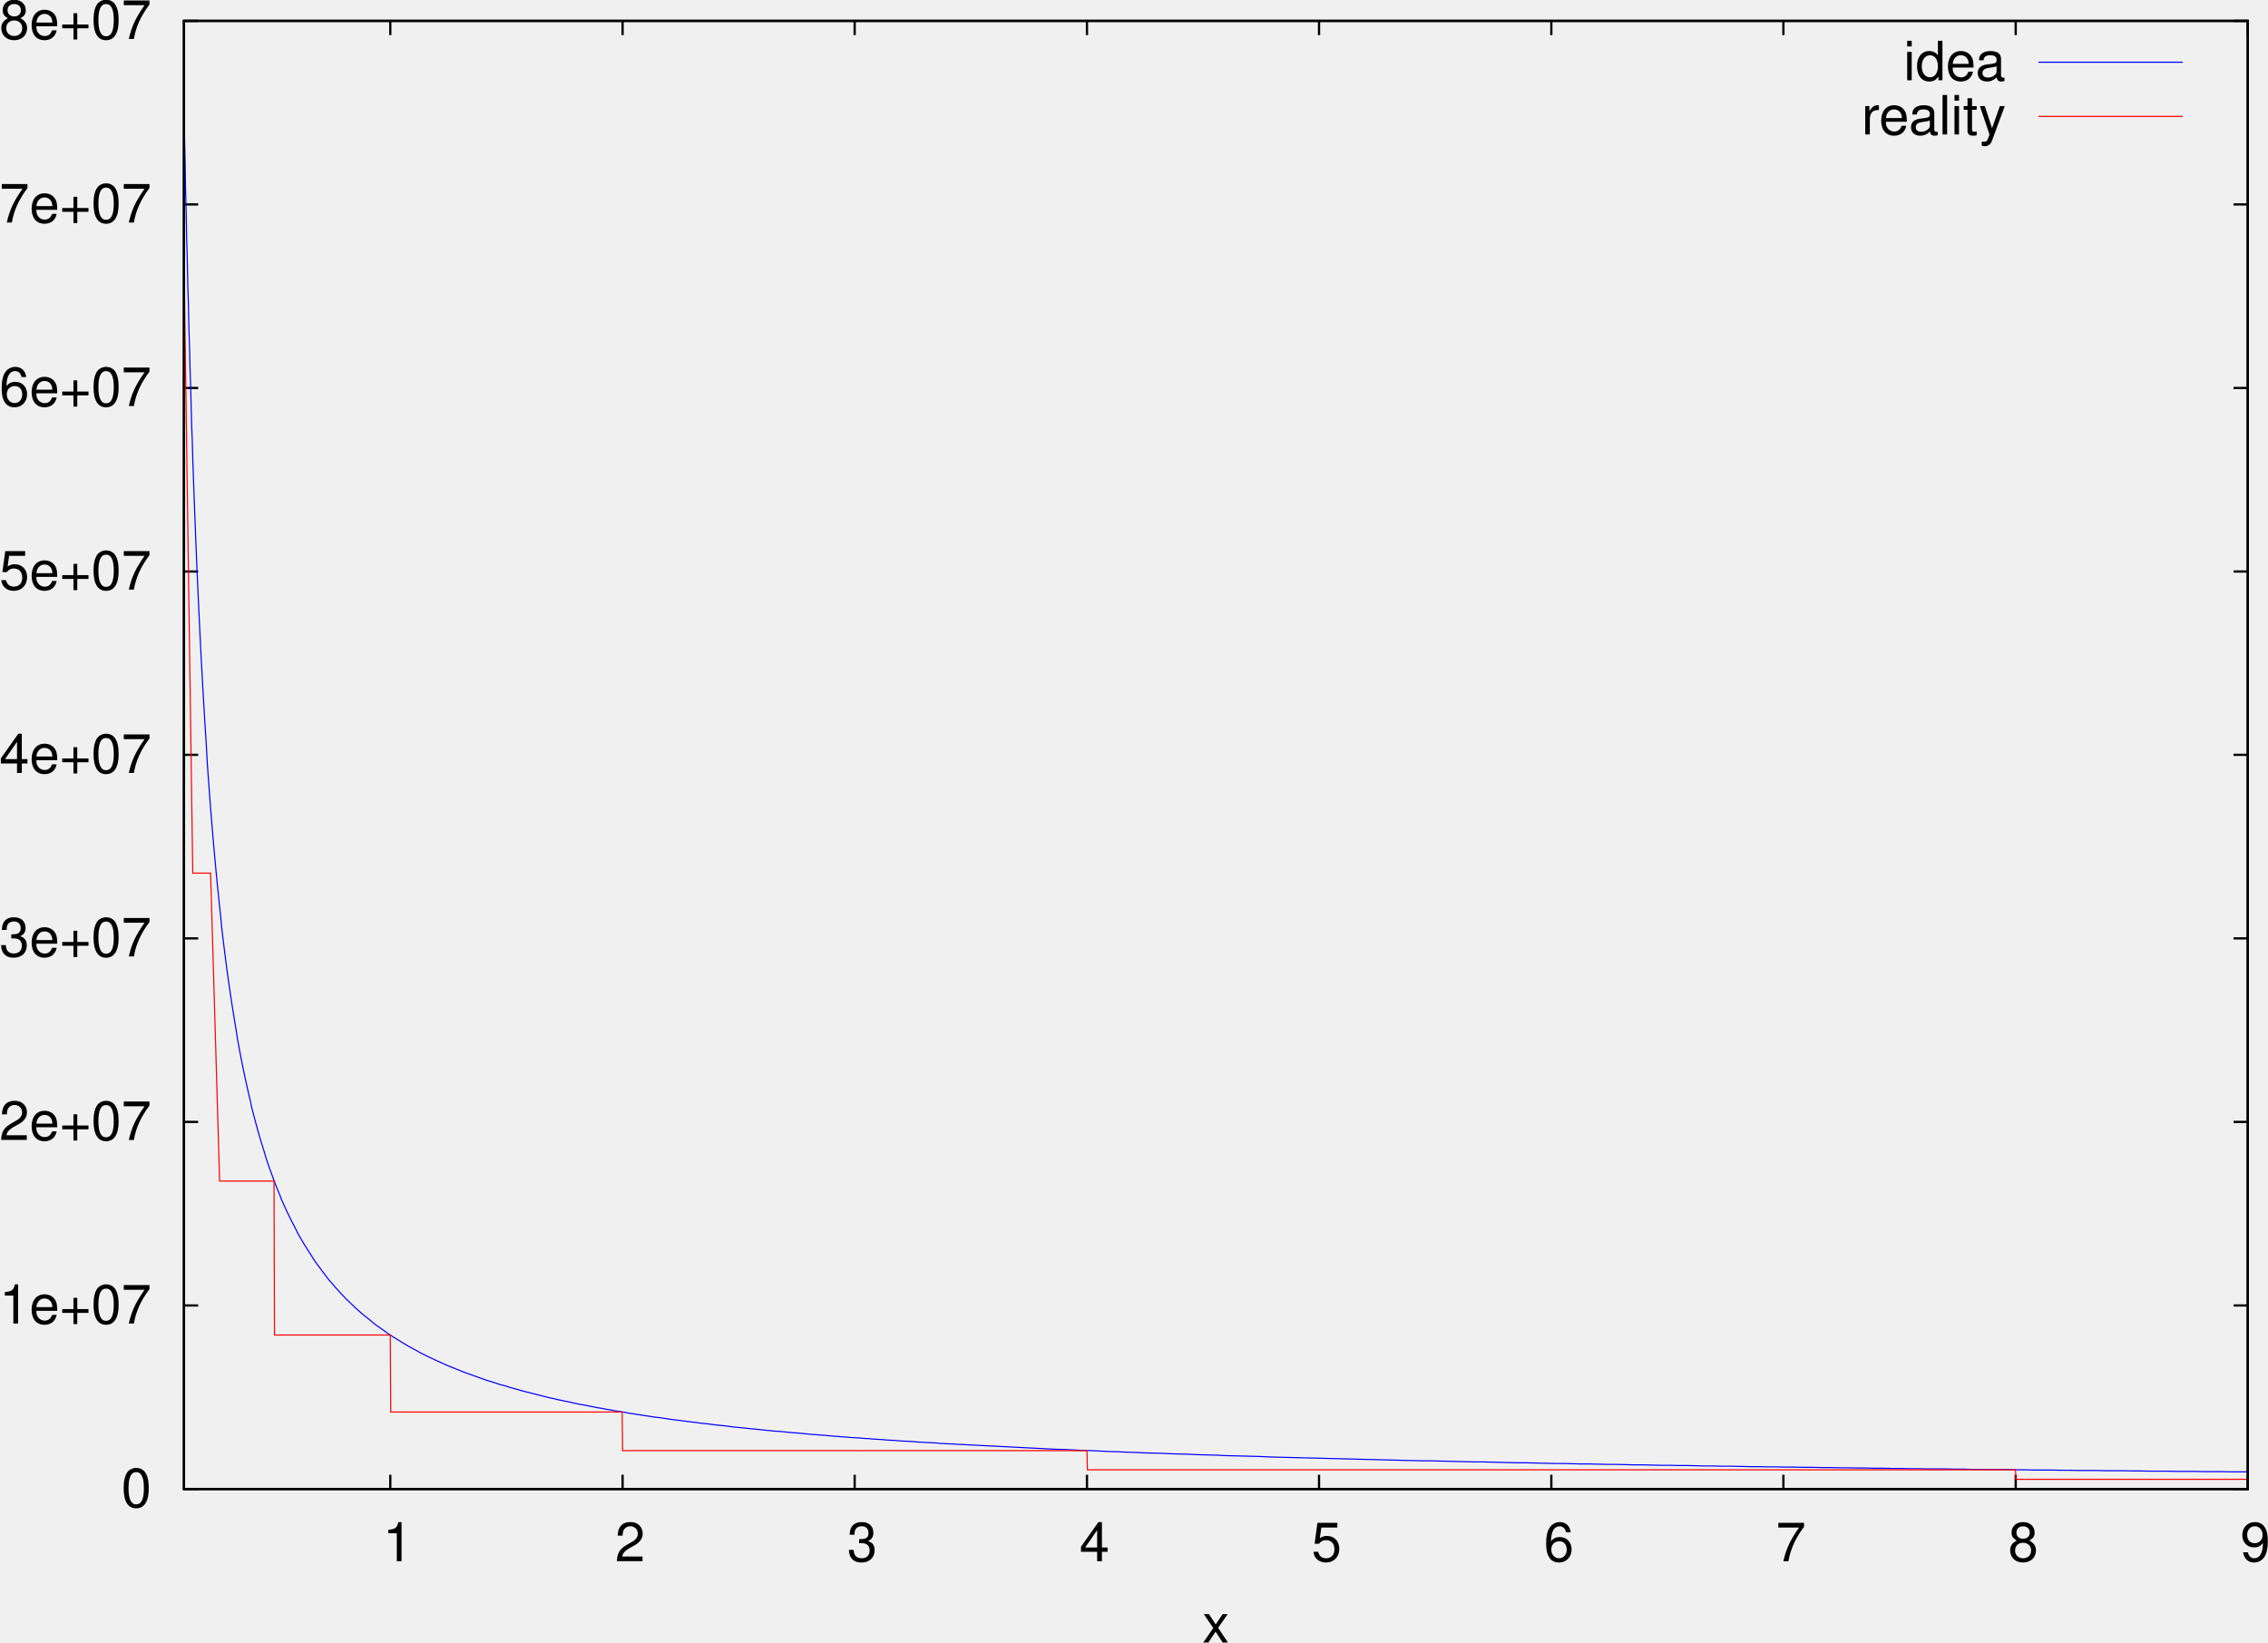
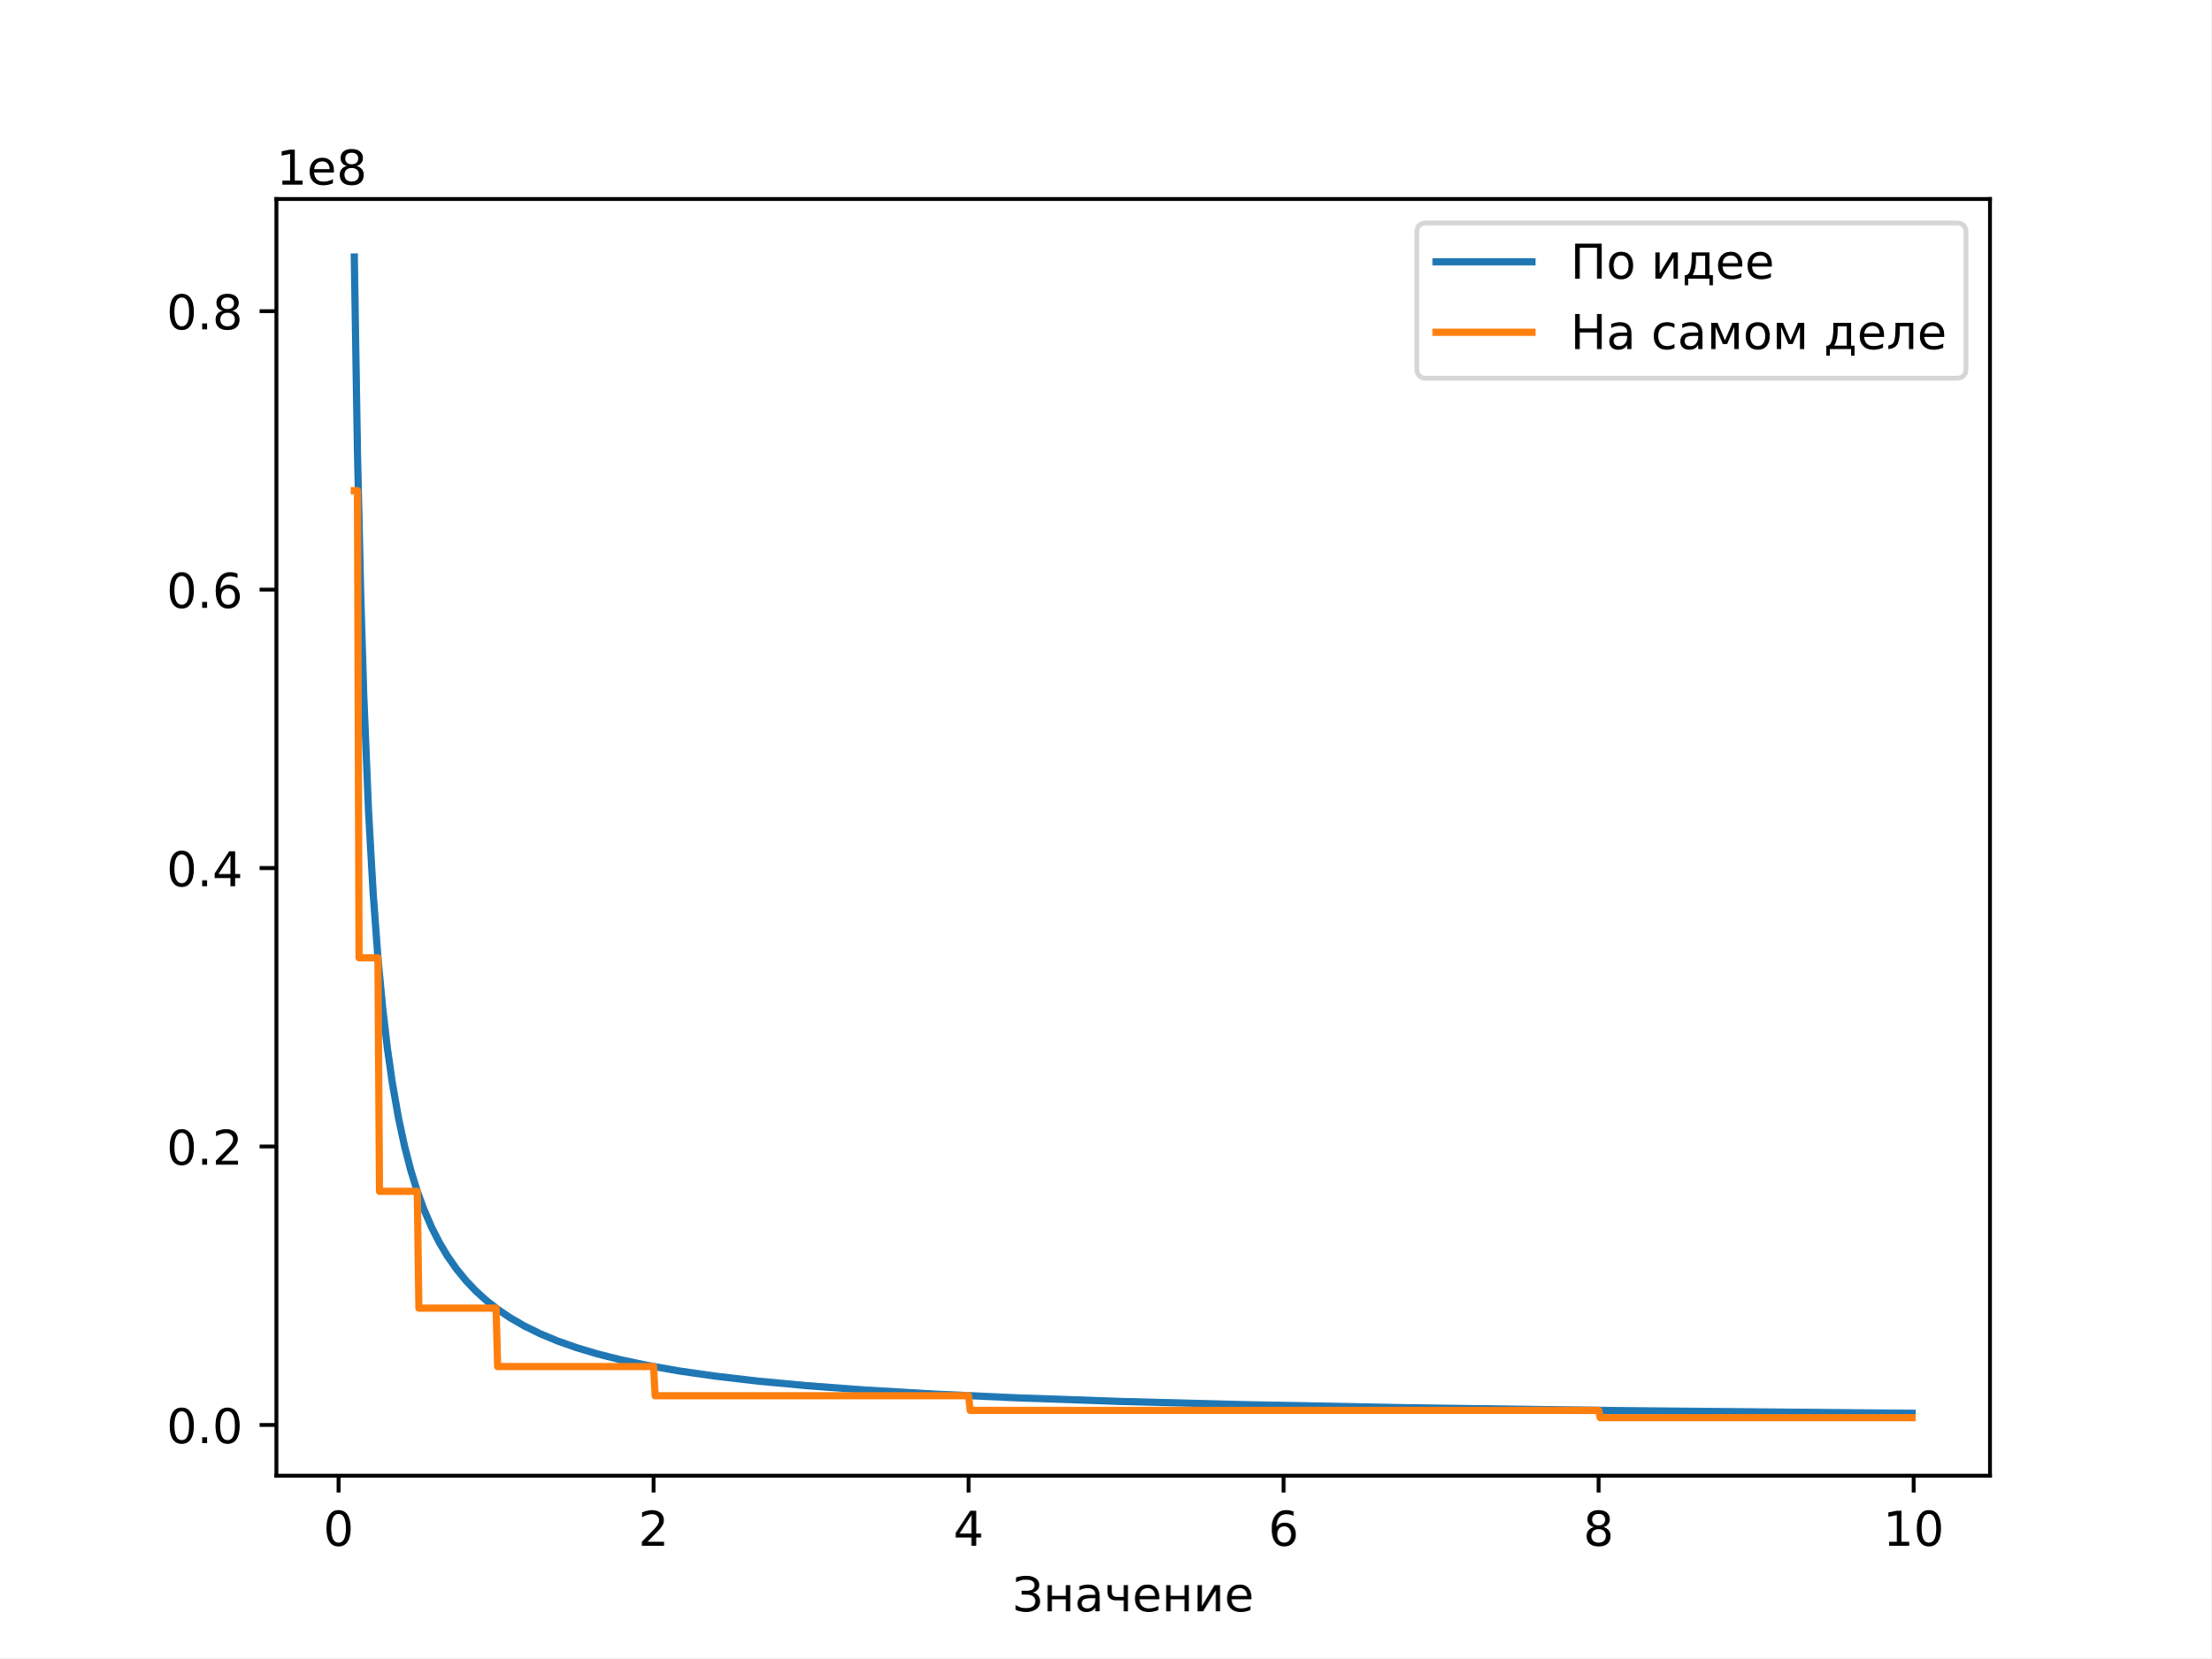
- <svg xmlns="http://www.w3.org/2000/svg" width="177.208mm" height="128.332mm" viewBox="0 0 177.208 128.332" version="1.1" id="svg8">
-   <defs id="defs2" />
-   <g id="layer1" transform="translate(-163.8842,-15.8758)">
-     <g transform="matrix(0.3527778,0,0,-0.3527778,156.6674,145.7598)" id="g3688">
-       <g transform="scale(0.1)" id="g3690">
-         <path id="path3692" style="fill:none;stroke:#000000;stroke-width:5;stroke-linecap:butt;stroke-linejoin:miter;stroke-miterlimit:3.8;stroke-dasharray:none;stroke-opacity:1" d="m 612,384 h 31.5 m 4539.5,0 h -31.5" />
-         <g transform="scale(10)" id="g3694">
-           <text id="text3698" style="font-variant:normal;font-weight:normal;font-size:12px;font-family:Helvetica;-inkscape-font-specification:Helvetica;writing-mode:lr-tb;fill:#000000;fill-opacity:1;fill-rule:nonzero;stroke:none" transform="matrix(1,0,0,-1,47.3282,34.4)">
-             <tspan id="tspan3696" y="0" x="0">0</tspan>
-           </text>
-         </g>
-         <path id="path3700" style="fill:none;stroke:#000000;stroke-width:5;stroke-linecap:butt;stroke-linejoin:miter;stroke-miterlimit:3.8;stroke-dasharray:none;stroke-opacity:1" d="m 612,790.5 h 31.5 m 4539.5,0 h -31.5" />
-         <g transform="scale(10)" id="g3702">
-           <text id="text3706" style="font-variant:normal;font-weight:normal;font-size:12px;font-family:Helvetica;-inkscape-font-specification:Helvetica;writing-mode:lr-tb;fill:#000000;fill-opacity:1;fill-rule:nonzero;stroke:none" transform="matrix(1,0,0,-1,20.3048,75.05)">
-             <tspan id="tspan3704" y="0" x="0 6.672 13.344 20.352 27.024">1e+07</tspan>
-           </text>
-         </g>
-         <path id="path3708" style="fill:none;stroke:#000000;stroke-width:5;stroke-linecap:butt;stroke-linejoin:miter;stroke-miterlimit:3.8;stroke-dasharray:none;stroke-opacity:1" d="m 612,1197 h 31.5 m 4539.5,0 h -31.5" />
-         <g transform="scale(10)" id="g3710">
-           <text id="text3714" style="font-variant:normal;font-weight:normal;font-size:12px;font-family:Helvetica;-inkscape-font-specification:Helvetica;writing-mode:lr-tb;fill:#000000;fill-opacity:1;fill-rule:nonzero;stroke:none" transform="matrix(1,0,0,-1,20.3048,115.7)">
-             <tspan id="tspan3712" y="0" x="0 6.672 13.344 20.352 27.024">2e+07</tspan>
-           </text>
-         </g>
-         <path id="path3716" style="fill:none;stroke:#000000;stroke-width:5;stroke-linecap:butt;stroke-linejoin:miter;stroke-miterlimit:3.8;stroke-dasharray:none;stroke-opacity:1" d="m 612,1603.5 h 31.5 m 4539.5,0 h -31.5" />
-         <g transform="scale(10)" id="g3718">
-           <text id="text3722" style="font-variant:normal;font-weight:normal;font-size:12px;font-family:Helvetica;-inkscape-font-specification:Helvetica;writing-mode:lr-tb;fill:#000000;fill-opacity:1;fill-rule:nonzero;stroke:none" transform="matrix(1,0,0,-1,20.3048,156.35)">
-             <tspan id="tspan3720" y="0" x="0 6.672 13.344 20.352 27.024">3e+07</tspan>
-           </text>
-         </g>
-         <path id="path3724" style="fill:none;stroke:#000000;stroke-width:5;stroke-linecap:butt;stroke-linejoin:miter;stroke-miterlimit:3.8;stroke-dasharray:none;stroke-opacity:1" d="m 612,2010 h 31.5 m 4539.5,0 h -31.5" />
-         <g transform="scale(10)" id="g3726">
-           <text id="text3730" style="font-variant:normal;font-weight:normal;font-size:12px;font-family:Helvetica;-inkscape-font-specification:Helvetica;writing-mode:lr-tb;fill:#000000;fill-opacity:1;fill-rule:nonzero;stroke:none" transform="matrix(1,0,0,-1,20.3048,197)">
-             <tspan id="tspan3728" y="0" x="0 6.672 13.344 20.352 27.024">4e+07</tspan>
-           </text>
-         </g>
-         <path id="path3732" style="fill:none;stroke:#000000;stroke-width:5;stroke-linecap:butt;stroke-linejoin:miter;stroke-miterlimit:3.8;stroke-dasharray:none;stroke-opacity:1" d="m 612,2416 h 31.5 m 4539.5,0 h -31.5" />
-         <g transform="scale(10)" id="g3734">
-           <text id="text3738" style="font-variant:normal;font-weight:normal;font-size:12px;font-family:Helvetica;-inkscape-font-specification:Helvetica;writing-mode:lr-tb;fill:#000000;fill-opacity:1;fill-rule:nonzero;stroke:none" transform="matrix(1,0,0,-1,20.3048,237.6)">
-             <tspan id="tspan3736" y="0" x="0 6.672 13.344 20.352 27.024">5e+07</tspan>
-           </text>
-         </g>
-         <path id="path3740" style="fill:none;stroke:#000000;stroke-width:5;stroke-linecap:butt;stroke-linejoin:miter;stroke-miterlimit:3.8;stroke-dasharray:none;stroke-opacity:1" d="m 612,2822.5 h 31.5 m 4539.5,0 h -31.5" />
-         <g transform="scale(10)" id="g3742">
-           <text id="text3746" style="font-variant:normal;font-weight:normal;font-size:12px;font-family:Helvetica;-inkscape-font-specification:Helvetica;writing-mode:lr-tb;fill:#000000;fill-opacity:1;fill-rule:nonzero;stroke:none" transform="matrix(1,0,0,-1,20.3048,278.25)">
-             <tspan id="tspan3744" y="0" x="0 6.672 13.344 20.352 27.024">6e+07</tspan>
-           </text>
-         </g>
-         <path id="path3748" style="fill:none;stroke:#000000;stroke-width:5;stroke-linecap:butt;stroke-linejoin:miter;stroke-miterlimit:3.8;stroke-dasharray:none;stroke-opacity:1" d="m 612,3229 h 31.5 m 4539.5,0 h -31.5" />
-         <g transform="scale(10)" id="g3750">
-           <text id="text3754" style="font-variant:normal;font-weight:normal;font-size:12px;font-family:Helvetica;-inkscape-font-specification:Helvetica;writing-mode:lr-tb;fill:#000000;fill-opacity:1;fill-rule:nonzero;stroke:none" transform="matrix(1,0,0,-1,20.3048,318.9)">
-             <tspan id="tspan3752" y="0" x="0 6.672 13.344 20.352 27.024">7e+07</tspan>
-           </text>
-         </g>
-         <path id="path3756" style="fill:none;stroke:#000000;stroke-width:5;stroke-linecap:butt;stroke-linejoin:miter;stroke-miterlimit:3.8;stroke-dasharray:none;stroke-opacity:1" d="m 612,3635.5 h 31.5 m 4539.5,0 h -31.5" />
-         <g transform="scale(10)" id="g3758">
-           <text id="text3762" style="font-variant:normal;font-weight:normal;font-size:12px;font-family:Helvetica;-inkscape-font-specification:Helvetica;writing-mode:lr-tb;fill:#000000;fill-opacity:1;fill-rule:nonzero;stroke:none" transform="matrix(1,0,0,-1,20.3048,359.55)">
-             <tspan id="tspan3760" y="0" x="0 6.672 13.344 20.352 27.024">8e+07</tspan>
-           </text>
-         </g>
-         <path id="path3764" style="fill:none;stroke:#000000;stroke-width:5;stroke-linecap:butt;stroke-linejoin:miter;stroke-miterlimit:3.8;stroke-dasharray:none;stroke-opacity:1" d="m 1069,384 v 31.5 m 0,3220 V 3604" />
-         <g transform="scale(10)" id="g3766">
-           <text id="text3770" style="font-variant:normal;font-weight:normal;font-size:12px;font-family:Helvetica;-inkscape-font-specification:Helvetica;writing-mode:lr-tb;fill:#000000;fill-opacity:1;fill-rule:nonzero;stroke:none" transform="matrix(1,0,0,-1,105.232,22.4)">
-             <tspan id="tspan3768" y="0" x="0">1</tspan>
-           </text>
-         </g>
-         <path id="path3772" style="fill:none;stroke:#000000;stroke-width:5;stroke-linecap:butt;stroke-linejoin:miter;stroke-miterlimit:3.8;stroke-dasharray:none;stroke-opacity:1" d="m 1583.5,384 v 31.5 m 0,3220 V 3604" />
-         <g transform="scale(10)" id="g3774">
-           <text id="text3778" style="font-variant:normal;font-weight:normal;font-size:12px;font-family:Helvetica;-inkscape-font-specification:Helvetica;writing-mode:lr-tb;fill:#000000;fill-opacity:1;fill-rule:nonzero;stroke:none" transform="matrix(1,0,0,-1,156.682,22.4)">
-             <tspan id="tspan3776" y="0" x="0">2</tspan>
-           </text>
-         </g>
-         <path id="path3780" style="fill:none;stroke:#000000;stroke-width:5;stroke-linecap:butt;stroke-linejoin:miter;stroke-miterlimit:3.8;stroke-dasharray:none;stroke-opacity:1" d="m 2097.5,384 v 31.5 m 0,3220 V 3604" />
-         <g transform="scale(10)" id="g3782">
-           <text id="text3786" style="font-variant:normal;font-weight:normal;font-size:12px;font-family:Helvetica;-inkscape-font-specification:Helvetica;writing-mode:lr-tb;fill:#000000;fill-opacity:1;fill-rule:nonzero;stroke:none" transform="matrix(1,0,0,-1,208.082,22.4)">
-             <tspan id="tspan3784" y="0" x="0">3</tspan>
-           </text>
-         </g>
-         <path id="path3788" style="fill:none;stroke:#000000;stroke-width:5;stroke-linecap:butt;stroke-linejoin:miter;stroke-miterlimit:3.8;stroke-dasharray:none;stroke-opacity:1" d="m 2612,384 v 31.5 m 0,3220 V 3604" />
-         <g transform="scale(10)" id="g3790">
-           <text id="text3794" style="font-variant:normal;font-weight:normal;font-size:12px;font-family:Helvetica;-inkscape-font-specification:Helvetica;writing-mode:lr-tb;fill:#000000;fill-opacity:1;fill-rule:nonzero;stroke:none" transform="matrix(1,0,0,-1,259.532,22.4)">
-             <tspan id="tspan3792" y="0" x="0">4</tspan>
-           </text>
-         </g>
-         <path id="path3796" style="fill:none;stroke:#000000;stroke-width:5;stroke-linecap:butt;stroke-linejoin:miter;stroke-miterlimit:3.8;stroke-dasharray:none;stroke-opacity:1" d="m 3126,384 v 31.5 m 0,3220 V 3604" />
-         <g transform="scale(10)" id="g3798">
-           <text id="text3802" style="font-variant:normal;font-weight:normal;font-size:12px;font-family:Helvetica;-inkscape-font-specification:Helvetica;writing-mode:lr-tb;fill:#000000;fill-opacity:1;fill-rule:nonzero;stroke:none" transform="matrix(1,0,0,-1,310.932,22.4)">
-             <tspan id="tspan3800" y="0" x="0">5</tspan>
-           </text>
-         </g>
-         <path id="path3804" style="fill:none;stroke:#000000;stroke-width:5;stroke-linecap:butt;stroke-linejoin:miter;stroke-miterlimit:3.8;stroke-dasharray:none;stroke-opacity:1" d="m 3640.5,384 v 31.5 m 0,3220 V 3604" />
-         <g transform="scale(10)" id="g3806">
-           <text id="text3810" style="font-variant:normal;font-weight:normal;font-size:12px;font-family:Helvetica;-inkscape-font-specification:Helvetica;writing-mode:lr-tb;fill:#000000;fill-opacity:1;fill-rule:nonzero;stroke:none" transform="matrix(1,0,0,-1,362.382,22.4)">
-             <tspan id="tspan3808" y="0" x="0">6</tspan>
-           </text>
-         </g>
-         <path id="path3812" style="fill:none;stroke:#000000;stroke-width:5;stroke-linecap:butt;stroke-linejoin:miter;stroke-miterlimit:3.8;stroke-dasharray:none;stroke-opacity:1" d="m 4154.5,384 v 31.5 m 0,3220 V 3604" />
-         <g transform="scale(10)" id="g3814">
-           <text id="text3818" style="font-variant:normal;font-weight:normal;font-size:12px;font-family:Helvetica;-inkscape-font-specification:Helvetica;writing-mode:lr-tb;fill:#000000;fill-opacity:1;fill-rule:nonzero;stroke:none" transform="matrix(1,0,0,-1,413.782,22.4)">
-             <tspan id="tspan3816" y="0" x="0">7</tspan>
-           </text>
-         </g>
-         <path id="path3820" style="fill:none;stroke:#000000;stroke-width:5;stroke-linecap:butt;stroke-linejoin:miter;stroke-miterlimit:3.8;stroke-dasharray:none;stroke-opacity:1" d="m 4669,384 v 31.5 m 0,3220 V 3604" />
-         <g transform="scale(10)" id="g3822">
-           <text id="text3826" style="font-variant:normal;font-weight:normal;font-size:12px;font-family:Helvetica;-inkscape-font-specification:Helvetica;writing-mode:lr-tb;fill:#000000;fill-opacity:1;fill-rule:nonzero;stroke:none" transform="matrix(1,0,0,-1,465.232,22.4)">
-             <tspan id="tspan3824" y="0" x="0">8</tspan>
-           </text>
-         </g>
-         <path id="path3828" style="fill:none;stroke:#000000;stroke-width:5;stroke-linecap:butt;stroke-linejoin:miter;stroke-miterlimit:3.8;stroke-dasharray:none;stroke-opacity:1" d="m 5183,384 v 31.5 m 0,3220 V 3604" />
-         <g transform="scale(10)" id="g3830">
-           <text id="text3834" style="font-variant:normal;font-weight:normal;font-size:12px;font-family:Helvetica;-inkscape-font-specification:Helvetica;writing-mode:lr-tb;fill:#000000;fill-opacity:1;fill-rule:nonzero;stroke:none" transform="matrix(1,0,0,-1,516.632,22.4)">
-             <tspan id="tspan3832" y="0" x="0">9</tspan>
-           </text>
-         </g>
-         <path id="path3836" style="fill:none;stroke:#000000;stroke-width:1.25;stroke-linecap:butt;stroke-linejoin:miter;stroke-miterlimit:3.8;stroke-dasharray:5, 10;stroke-dashoffset:0;stroke-opacity:1" d="M 612,384 H 5183" />
-         <path id="path3838" style="fill:none;stroke:#000000;stroke-width:5;stroke-linecap:butt;stroke-linejoin:miter;stroke-miterlimit:3.8;stroke-dasharray:none;stroke-opacity:1" d="M 612,384 H 5183 V 3635.5 H 612 Z" />
-         <g transform="scale(10)" id="g3840">
-           <text id="text3846" style="font-variant:normal;font-weight:normal;font-size:12px;font-family:Helvetica;-inkscape-font-specification:Helvetica;writing-mode:lr-tb;fill:#000000;fill-opacity:1;fill-rule:nonzero;stroke:none" transform="matrix(1,0,0,-1,286.75,4.4)">
-             <tspan id="tspan3842" y="0" x="0">x</tspan>
-             <tspan id="tspan3844" y="-346" x="155.321 157.985 164.657 171.329">idea</tspan>
-           </text>
-         </g>
-         <path id="path3848" style="fill:none;stroke:#0000ff;stroke-width:2.5;stroke-linecap:butt;stroke-linejoin:miter;stroke-miterlimit:3.8;stroke-dasharray:none;stroke-opacity:1" d="M 4719.5,3544 H 5039 m -4427,-91.5 1,-64.5 1.5,-62.5 1,-59.5 1.5,-57 1,-55 1.5,-53 1,-50.5 1.5,-49 1,-47.5 1.5,-45.5 1,-44 1.5,-42.5 1,-41 1,-39.5 1.5,-38.5 1,-37.5 2.5,-70.5 2.5,-66.5 2.5,-63 2.5,-59 2.5,-56 2.5,-53 2.5,-50 2.5,-47.5 2.5,-45 2.5,-43 2.5,-41 2.5,-39 2,-37.5 2.5,-35.5 2.5,-34 2.5,-33 2.5,-31 2.5,-30 2.5,-29 2.5,-27.5 2.5,-26.5 2.5,-26 2.5,-24.5 2.5,-24 2.5,-23 2,-22 2.5,-21.5 2.5,-20.5 2.5,-20 2.5,-19.5 2.5,-18.5 2.5,-18 2.5,-17.5 2.5,-17 2.5,-16.5 2.5,-16 2.5,-15.5 2.5,-15.5 2.5,-14.5 2,-14 2.5,-14 2.5,-13.5 2.5,-13 2.5,-13 2.5,-12.5 2.5,-12 2.5,-11.5 2.5,-11.5 2.5,-11.5 2.5,-11 2.5,-10.5 2.5,-10.5 2,-10 2.5,-10 2.5,-9.5 2.5,-9.5 5,-18.5 5,-17.5 5,-16.5 5,-16 4.5,-15.5 5,-15 5,-14 5,-13.5 5,-13.5 5,-12.5 5,-12 4.5,-12 5,-11 5,-11 5,-10.5 5,-10.5 5,-9.5 5,-9.5 4.5,-9.5 5,-9 5,-8.5 5,-8.5 5,-8 5,-8 5,-7.5 4.5,-7.5 5,-7.5 5,-7 5,-6.5 5,-7" />
-         <path id="path3850" style="fill:none;stroke:#0000ff;stroke-width:2.5;stroke-linecap:butt;stroke-linejoin:miter;stroke-miterlimit:3.8;stroke-dasharray:none;stroke-opacity:1" d="m 917.5,867.5 5,-6.5 4.5,-6 5,-6.5 5,-6 5,-5.5 5,-6 5,-5.5 5,-5.5 4.5,-5 5,-5 5,-5.5 5,-4.5 5,-5 5,-4.5 5,-5 4.5,-4 5,-4.5 5,-4.5 5,-4 5,-4 5,-4 5,-4 4.5,-4 5,-4 5,-3.5 5,-3.5 5,-3.5 5,-3.5 4.5,-3.5 5,-3.5 5,-3 5,-3.5 5,-3 5,-3 5,-3 4.5,-3 5,-3 5,-3 5,-3 5,-2.5 5,-3 5,-2.5 4.5,-2.5 5,-3 5,-2.5 5,-2.5 5,-2.5 5,-2.5 4.5,-2 5,-2.5 10,-4.5 10,-4.5 9.5,-4.5 10,-4 10,-4 10,-4 9.5,-4 10,-3.5 10,-3.5 9.5,-3.5 10,-3.5 10,-3.5 9.5,-3 10,-3 10,-3.5 10,-2.5 9.5,-3 10,-3 10,-2.5 9.5,-3 10,-2.5 10,-2.5 10,-2.5 9.5,-2.5 10,-2.5 10,-2.5 9.5,-2 10,-2.5 10,-2 9.5,-2 10,-2 10,-2.5 10,-2 9.5,-1.5 10,-2 10,-2 9.5,-2 10,-1.5 10,-2 9.5,-1.5 10,-2 10,-1.5 10,-1.5 9.5,-2 10,-1.5 10,-1.5 9.5,-1.5 10,-1.5 10,-1.5 9.5,-1.5 10,-1 10,-1.5 10,-1.5 9.5,-1.5" />
-         <path id="path3852" style="fill:none;stroke:#0000ff;stroke-width:2.5;stroke-linecap:butt;stroke-linejoin:miter;stroke-miterlimit:3.8;stroke-dasharray:none;stroke-opacity:1" d="m 1695.5,537.5 10,-1 10,-1.5 9.5,-1 10,-1.5 10,-1 10,-1.5 9.5,-1 10,-1 10,-1.5 9.5,-1 10,-1 10,-1 9.5,-1.5 10,-1 10,-1 10,-1 9.5,-1 10,-1 10,-1 9.5,-1 10,-1 10,-1 9.5,-1 10,-0.5 10,-1 10,-1 9.5,-1 10,-0.5 10,-1 9.5,-1 10,-1 10,-0.5 9.5,-1 10,-0.5 10,-1 10,-1 9.5,-0.5 10,-1 10,-0.5 9.5,-1 10,-0.5 10,-0.5 9.5,-1 10,-0.5 10,-1 10,-0.5 9.5,-0.5 10,-1 10,-0.5 9.5,-0.5 10,-1 10,-0.5 10,-0.5 9.5,-0.5 10,-1 10,-0.5 9.5,-0.5 10,-0.5 10,-0.5 9.5,-1 10,-0.5 10,-0.5 10,-0.5 9.5,-0.5 10,-0.5 10,-0.5 19.5,-1 19.5,-1 20,-1 19.5,-1 20,-1 19.5,-1 19.5,-1 20,-1 19.5,-1 20,-1 19.5,-0.5 20,-1 19.5,-1 19.5,-0.5 20,-1 19.5,-1 20,-0.5 19.5,-1 19.5,-0.5 20,-1 19.5,-0.5 20,-0.5 19.5,-1 19.5,-0.5 20,-0.5 19.5,-1 20,-0.5 19.5,-0.5 19.5,-1 20,-0.5 19.5,-0.5 20,-0.5 19.5,-0.5 19.5,-1 20,-0.5 19.5,-0.5 20,-0.5 19.5,-0.5" />
-         <path id="path3854" style="fill:none;stroke:#0000ff;stroke-width:2.5;stroke-linecap:butt;stroke-linejoin:miter;stroke-miterlimit:3.8;stroke-dasharray:none;stroke-opacity:1" d="m 3094.5,453 19.5,-0.5 20,-0.5 19.5,-0.5 20,-0.5 19.5,-0.5 19.5,-0.5 20,-0.5 19.5,-0.5 20,-0.5 19.5,-0.5 20,-0.5 19.5,-0.5 19.5,-0.5 h 20 l 19.5,-0.5 20,-0.5 19.5,-0.5 19.5,-0.5 20,-0.5 h 19.5 l 20,-0.5 19.5,-0.5 19.5,-0.5 20,-0.5 h 19.5 l 20,-0.5 19.5,-0.5 19.5,-0.5 h 20 l 19.5,-0.5 20,-0.5 h 19.5 l 19.5,-0.5 20,-0.5 h 19.5 l 20,-0.5 19.5,-0.5 h 19.5 l 20,-0.5 19.5,-0.5 h 20 L 3922,436 h 19.5 l 20,-0.5 19.5,-0.5 h 20 l 19.5,-0.5 h 20 l 19.5,-0.5 19.5,-0.5 h 20 L 4119,433 h 20 l 19.5,-0.5 h 19.5 l 20,-0.5 h 19.5 l 20,-0.5 h 19.5 l 19.5,-0.5 h 20 l 19.5,-0.5 h 20 l 19.5,-0.5 h 19.5 l 20,-0.5 h 19.5 l 20,-0.5 h 19.5 l 19.5,-0.5 h 39.5 l 20,-0.5 h 19.5 l 19.5,-0.5 h 20 l 19.5,-0.5 h 39.5 l 19.5,-0.5 h 20 L 4710,426 h 39.5 l 19.5,-0.5 h 20 l 19.5,-0.5 h 39.5 l 20,-0.5 h 39 l 20,-0.5 h 19.5 l 20,-0.5 h 39 l 20,-0.5 h 39.5 l 19.5,-0.5 h 39.5 l 19.5,-0.5" />
-         <path id="path3856" style="fill:none;stroke:#0000ff;stroke-width:2.5;stroke-linecap:butt;stroke-linejoin:miter;stroke-miterlimit:3.8;stroke-dasharray:none;stroke-opacity:1" d="M 5143.5,422 H 5183" />
-         <g transform="scale(10)" id="g3858">
-           <text id="text3862" style="font-variant:normal;font-weight:normal;font-size:12px;font-family:Helvetica;-inkscape-font-specification:Helvetica;writing-mode:lr-tb;fill:#000000;fill-opacity:1;fill-rule:nonzero;stroke:none" transform="matrix(1,0,0,-1,432.747,338.4)">
-             <tspan id="tspan3860" y="0" x="0 3.996 10.668 17.34 20.004 22.668 26.004">reality</tspan>
-           </text>
-         </g>
-         <path id="path3864" style="fill:none;stroke:#ff0000;stroke-width:2.5;stroke-linecap:butt;stroke-linejoin:miter;stroke-miterlimit:3.8;stroke-dasharray:none;stroke-opacity:1" d="M 4719.5,3424 H 5039 M 612,3111.5 631.5,1748 H 671 l 20,-682 h 120.5 l 1,-341 H 1069 l 1,-170.5 h 512.5 l 1,-85.5 h 526" />
-         <path id="path3866" style="fill:none;stroke:#ff0000;stroke-width:2.5;stroke-linecap:butt;stroke-linejoin:miter;stroke-miterlimit:3.8;stroke-dasharray:none;stroke-opacity:1" d="M 2109.5,469 H 2612 l 1,-42.5 h 2055.5 l 1,-21 h 21" />
-         <path id="path3868" style="fill:none;stroke:#ff0000;stroke-width:2.5;stroke-linecap:butt;stroke-linejoin:miter;stroke-miterlimit:3.8;stroke-dasharray:none;stroke-opacity:1" d="M 4690.5,405.5 H 5183" />
-         <path id="path3870" style="fill:none;stroke:#000000;stroke-width:5;stroke-linecap:butt;stroke-linejoin:miter;stroke-miterlimit:3.8;stroke-dasharray:none;stroke-opacity:1" d="M 612,384 H 5183 V 3635.5 H 612 Z" />
+ <svg xmlns="http://www.w3.org/2000/svg" xmlns:xlink="http://www.w3.org/1999/xlink" height="345.6pt" version="1.1" viewBox="0 0 460.8 345.6" width="460.8pt">
+   <defs>
+     <style type="text/css">
+ *{stroke-linecap:butt;stroke-linejoin:round;}
+   </style>
+   </defs>
+   <g id="figure_1">
+     <g id="patch_1">
+       <path d="M 0 345.6  L 460.8 345.6  L 460.8 0  L 0 0  z " style="fill:#ffffff;" />
+     </g>
+     <g id="axes_1">
+       <g id="patch_2">
+         <path d="M 57.6 307.584  L 414.72 307.584  L 414.72 41.472  L 57.6 41.472  z " style="fill:#ffffff;" />
+       </g>
+       <g id="matplotlib.axis_1">
+         <g id="xtick_1">
+           <g id="line2d_1">
+             <defs>
+               <path d="M 0 0  L 0 3.5  " id="mb91f059500" style="stroke:#000000;stroke-width:0.8;" />
+             </defs>
+             <g>
+               <use style="stroke:#000000;stroke-width:0.8;" x="70.55" xlink:href="#mb91f059500" y="307.584" />
+             </g>
+           </g>
+           <g id="text_1">
+             <defs>
+               <path d="M 31.781 66.406  Q 24.172 66.406 20.328 58.906  Q 16.5 51.422 16.5 36.375  Q 16.5 21.391 20.328 13.891  Q 24.172 6.391 31.781 6.391  Q 39.453 6.391 43.281 13.891  Q 47.125 21.391 47.125 36.375  Q 47.125 51.422 43.281 58.906  Q 39.453 66.406 31.781 66.406  z M 31.781 74.219  Q 44.047 74.219 50.516 64.516  Q 56.984 54.828 56.984 36.375  Q 56.984 17.969 50.516 8.266  Q 44.047 -1.422 31.781 -1.422  Q 19.531 -1.422 13.062 8.266  Q 6.594 17.969 6.594 36.375  Q 6.594 54.828 13.062 64.516  Q 19.531 74.219 31.781 74.219  z " id="DejaVuSans-48" />
+             </defs>
+             <g transform="translate(67.36882 322.1824)scale(0.1 -0.1)">
+               <use xlink:href="#DejaVuSans-48" />
+             </g>
+           </g>
+         </g>
+         <g id="xtick_2">
+           <g id="line2d_2">
+             <g>
+               <use style="stroke:#000000;stroke-width:0.8;" x="136.203" xlink:href="#mb91f059500" y="307.584" />
+             </g>
+           </g>
+           <g id="text_2">
+             <defs>
+               <path d="M 19.188 8.297  L 53.609 8.297  L 53.609 0  L 7.328 0  L 7.328 8.297  Q 12.938 14.109 22.625 23.891  Q 32.328 33.688 34.812 36.531  Q 39.547 41.844 41.422 45.531  Q 43.312 49.219 43.312 52.781  Q 43.312 58.594 39.234 62.25  Q 35.156 65.922 28.609 65.922  Q 23.969 65.922 18.812 64.312  Q 13.672 62.703 7.812 59.422  L 7.812 69.391  Q 13.766 71.781 18.938 73  Q 24.125 74.219 28.422 74.219  Q 39.75 74.219 46.484 68.547  Q 53.219 62.891 53.219 53.422  Q 53.219 48.922 51.531 44.891  Q 49.859 40.875 45.406 35.406  Q 44.188 33.984 37.641 27.219  Q 31.109 20.453 19.188 8.297  z " id="DejaVuSans-50" />
+             </defs>
+             <g transform="translate(133.0219 322.1824)scale(0.1 -0.1)">
+               <use xlink:href="#DejaVuSans-50" />
+             </g>
+           </g>
+         </g>
+         <g id="xtick_3">
+           <g id="line2d_3">
+             <g>
+               <use style="stroke:#000000;stroke-width:0.8;" x="201.856" xlink:href="#mb91f059500" y="307.584" />
+             </g>
+           </g>
+           <g id="text_3">
+             <defs>
+               <path d="M 37.797 64.312  L 12.891 25.391  L 37.797 25.391  z M 35.203 72.906  L 47.609 72.906  L 47.609 25.391  L 58.016 25.391  L 58.016 17.188  L 47.609 17.188  L 47.609 0  L 37.797 0  L 37.797 17.188  L 4.891 17.188  L 4.891 26.703  z " id="DejaVuSans-52" />
+             </defs>
+             <g transform="translate(198.675 322.1824)scale(0.1 -0.1)">
+               <use xlink:href="#DejaVuSans-52" />
+             </g>
+           </g>
+         </g>
+         <g id="xtick_4">
+           <g id="line2d_4">
+             <g>
+               <use style="stroke:#000000;stroke-width:0.8;" x="267.509" xlink:href="#mb91f059500" y="307.584" />
+             </g>
+           </g>
+           <g id="text_4">
+             <defs>
+               <path d="M 33.016 40.375  Q 26.375 40.375 22.484 35.828  Q 18.609 31.297 18.609 23.391  Q 18.609 15.531 22.484 10.953  Q 26.375 6.391 33.016 6.391  Q 39.656 6.391 43.531 10.953  Q 47.406 15.531 47.406 23.391  Q 47.406 31.297 43.531 35.828  Q 39.656 40.375 33.016 40.375  z M 52.594 71.297  L 52.594 62.312  Q 48.875 64.062 45.094 64.984  Q 41.312 65.922 37.594 65.922  Q 27.828 65.922 22.672 59.328  Q 17.531 52.734 16.797 39.406  Q 19.672 43.656 24.016 45.922  Q 28.375 48.188 33.594 48.188  Q 44.578 48.188 50.953 41.516  Q 57.328 34.859 57.328 23.391  Q 57.328 12.156 50.688 5.359  Q 44.047 -1.422 33.016 -1.422  Q 20.359 -1.422 13.672 8.266  Q 6.984 17.969 6.984 36.375  Q 6.984 53.656 15.188 63.938  Q 23.391 74.219 37.203 74.219  Q 40.922 74.219 44.703 73.484  Q 48.484 72.75 52.594 71.297  z " id="DejaVuSans-54" />
+             </defs>
+             <g transform="translate(264.3281 322.1824)scale(0.1 -0.1)">
+               <use xlink:href="#DejaVuSans-54" />
+             </g>
+           </g>
+         </g>
+         <g id="xtick_5">
+           <g id="line2d_5">
+             <g>
+               <use style="stroke:#000000;stroke-width:0.8;" x="333.162" xlink:href="#mb91f059500" y="307.584" />
+             </g>
+           </g>
+           <g id="text_5">
+             <defs>
+               <path d="M 31.781 34.625  Q 24.75 34.625 20.719 30.859  Q 16.703 27.094 16.703 20.516  Q 16.703 13.922 20.719 10.156  Q 24.75 6.391 31.781 6.391  Q 38.812 6.391 42.859 10.172  Q 46.922 13.969 46.922 20.516  Q 46.922 27.094 42.891 30.859  Q 38.875 34.625 31.781 34.625  z M 21.922 38.812  Q 15.578 40.375 12.031 44.719  Q 8.5 49.078 8.5 55.328  Q 8.5 64.062 14.719 69.141  Q 20.953 74.219 31.781 74.219  Q 42.672 74.219 48.875 69.141  Q 55.078 64.062 55.078 55.328  Q 55.078 49.078 51.531 44.719  Q 48 40.375 41.703 38.812  Q 48.828 37.156 52.797 32.312  Q 56.781 27.484 56.781 20.516  Q 56.781 9.906 50.312 4.234  Q 43.844 -1.422 31.781 -1.422  Q 19.734 -1.422 13.25 4.234  Q 6.781 9.906 6.781 20.516  Q 6.781 27.484 10.781 32.312  Q 14.797 37.156 21.922 38.812  z M 18.312 54.391  Q 18.312 48.734 21.844 45.562  Q 25.391 42.391 31.781 42.391  Q 38.141 42.391 41.719 45.562  Q 45.312 48.734 45.312 54.391  Q 45.312 60.062 41.719 63.234  Q 38.141 66.406 31.781 66.406  Q 25.391 66.406 21.844 63.234  Q 18.312 60.062 18.312 54.391  z " id="DejaVuSans-56" />
+             </defs>
+             <g transform="translate(329.9812 322.1824)scale(0.1 -0.1)">
+               <use xlink:href="#DejaVuSans-56" />
+             </g>
+           </g>
+         </g>
+         <g id="xtick_6">
+           <g id="line2d_6">
+             <g>
+               <use style="stroke:#000000;stroke-width:0.8;" x="398.816" xlink:href="#mb91f059500" y="307.584" />
+             </g>
+           </g>
+           <g id="text_6">
+             <defs>
+               <path d="M 12.406 8.297  L 28.516 8.297  L 28.516 63.922  L 10.984 60.406  L 10.984 69.391  L 28.422 72.906  L 38.281 72.906  L 38.281 8.297  L 54.391 8.297  L 54.391 0  L 12.406 0  z " id="DejaVuSans-49" />
+             </defs>
+             <g transform="translate(392.453 322.1824)scale(0.1 -0.1)">
+               <use xlink:href="#DejaVuSans-49" />
+               <use x="63.623" xlink:href="#DejaVuSans-48" />
+             </g>
+           </g>
+         </g>
+         <g id="text_7">
+           <defs>
+             <path d="M 28.562 74.219  Q 40.578 74.219 48.188 69.109  Q 55.812 64.016 55.812 55.328  Q 55.812 49.266 52.344 45.094  Q 48.875 40.922 42.484 39.312  Q 49.562 37.797 53.531 33  Q 57.516 28.219 57.516 21.188  Q 57.516 9.969 48.844 4.266  Q 40.188 -1.422 28.562 -1.422  Q 22.609 -1.422 15.672 0.188  Q 8.734 1.812 6.594 3.172  L 6.594 13.328  Q 14.062 8.984 18.188 7.938  Q 22.312 6.891 28.375 6.891  Q 37.547 6.891 42.625 10.406  Q 47.703 13.922 47.703 21.188  Q 47.703 27.641 43.188 31.266  Q 38.672 34.906 29.156 34.906  L 19.188 34.906  L 19.188 43.016  L 29.547 43.016  Q 38.281 43.016 42.141 45.922  Q 46 48.828 46 54.297  Q 46 59.906 42.016 62.906  Q 38.031 65.922 28.375 65.922  Q 21.828 65.922 19.578 65.328  Q 17.328 64.75 7.328 60.984  L 7.328 70.609  Q 12.844 72.562 18.594 73.391  Q 24.359 74.219 28.562 74.219  z " id="DejaVuSans-1047" />
+             <path d="M 9.078 54.688  L 18.109 54.688  L 18.109 32.375  L 47.266 32.375  L 47.266 54.688  L 56.297 54.688  L 56.297 0  L 47.266 0  L 47.266 25.203  L 18.109 25.203  L 18.109 0  L 9.078 0  z " id="DejaVuSans-1085" />
+             <path d="M 34.281 27.484  Q 23.391 27.484 19.188 25  Q 14.984 22.516 14.984 16.5  Q 14.984 11.719 18.141 8.906  Q 21.297 6.109 26.703 6.109  Q 34.188 6.109 38.703 11.406  Q 43.219 16.703 43.219 25.484  L 43.219 27.484  z M 52.203 31.203  L 52.203 0  L 43.219 0  L 43.219 8.297  Q 40.141 3.328 35.547 0.953  Q 30.953 -1.422 24.312 -1.422  Q 15.922 -1.422 10.953 3.297  Q 6 8.016 6 15.922  Q 6 25.141 12.172 29.828  Q 18.359 34.516 30.609 34.516  L 43.219 34.516  L 43.219 35.406  Q 43.219 41.609 39.141 45  Q 35.062 48.391 27.688 48.391  Q 23 48.391 18.547 47.266  Q 14.109 46.141 10.016 43.891  L 10.016 52.203  Q 14.938 54.109 19.578 55.047  Q 24.219 56 28.609 56  Q 40.484 56 46.344 49.844  Q 52.203 43.703 52.203 31.203  z " id="DejaVuSans-1072" />
+             <path d="M 41.016 0  L 41.016 23  L 24.266 23  Q 16.797 23 11.812 27.641  Q 7.328 31.844 7.328 40.828  L 7.328 54.688  L 16.312 54.688  L 16.312 41.656  Q 16.312 35.938 18.844 33.062  Q 21.438 30.172 26.516 30.172  L 41.016 30.172  L 41.016 54.688  L 50 54.688  L 50 0  z " id="DejaVuSans-1095" />
+             <path d="M 56.203 29.594  L 56.203 25.203  L 14.891 25.203  Q 15.484 15.922 20.484 11.062  Q 25.484 6.203 34.422 6.203  Q 39.594 6.203 44.453 7.469  Q 49.312 8.734 54.109 11.281  L 54.109 2.781  Q 49.266 0.734 44.188 -0.344  Q 39.109 -1.422 33.891 -1.422  Q 20.797 -1.422 13.156 6.188  Q 5.516 13.812 5.516 26.812  Q 5.516 40.234 12.766 48.109  Q 20.016 56 32.328 56  Q 43.359 56 49.781 48.891  Q 56.203 41.797 56.203 29.594  z M 47.219 32.234  Q 47.125 39.594 43.094 43.984  Q 39.062 48.391 32.422 48.391  Q 24.906 48.391 20.391 44.141  Q 15.875 39.891 15.188 32.172  z " id="DejaVuSans-1077" />
+             <path d="M 55.906 54.688  L 55.906 0  L 46.969 0  L 46.969 43.891  L 20.609 0  L 9.078 0  L 9.078 54.688  L 18.016 54.688  L 18.016 10.891  L 44.344 54.688  z " id="DejaVuSans-1080" />
+           </defs>
+           <g transform="translate(210.9967 335.8606)scale(0.1 -0.1)">
+             <use xlink:href="#DejaVuSans-1047" />
+             <use x="64.111" xlink:href="#DejaVuSans-1085" />
+             <use x="129.492" xlink:href="#DejaVuSans-1072" />
+             <use x="190.771" xlink:href="#DejaVuSans-1095" />
+             <use x="249.854" xlink:href="#DejaVuSans-1077" />
+             <use x="311.377" xlink:href="#DejaVuSans-1085" />
+             <use x="376.758" xlink:href="#DejaVuSans-1080" />
+             <use x="441.748" xlink:href="#DejaVuSans-1077" />
+           </g>
+         </g>
+       </g>
+       <g id="matplotlib.axis_2">
+         <g id="ytick_1">
+           <g id="line2d_7">
+             <defs>
+               <path d="M 0 0  L -3.5 0  " id="m83456a3e70" style="stroke:#000000;stroke-width:0.8;" />
+             </defs>
+             <g>
+               <use style="stroke:#000000;stroke-width:0.8;" x="57.6" xlink:href="#m83456a3e70" y="297.01" />
+             </g>
+           </g>
+           <g id="text_8">
+             <defs>
+               <path d="M 10.688 12.406  L 21 12.406  L 21 0  L 10.688 0  z " id="DejaVuSans-46" />
+             </defs>
+             <g transform="translate(34.69687 300.8087)scale(0.1 -0.1)">
+               <use xlink:href="#DejaVuSans-48" />
+               <use x="63.623" xlink:href="#DejaVuSans-46" />
+               <use x="95.41" xlink:href="#DejaVuSans-48" />
+             </g>
+           </g>
+         </g>
+         <g id="ytick_2">
+           <g id="line2d_8">
+             <g>
+               <use style="stroke:#000000;stroke-width:0.8;" x="57.6" xlink:href="#m83456a3e70" y="238.969" />
+             </g>
+           </g>
+           <g id="text_9">
+             <g transform="translate(34.69687 242.7677)scale(0.1 -0.1)">
+               <use xlink:href="#DejaVuSans-48" />
+               <use x="63.623" xlink:href="#DejaVuSans-46" />
+               <use x="95.41" xlink:href="#DejaVuSans-50" />
+             </g>
+           </g>
+         </g>
+         <g id="ytick_3">
+           <g id="line2d_9">
+             <g>
+               <use style="stroke:#000000;stroke-width:0.8;" x="57.6" xlink:href="#m83456a3e70" y="180.928" />
+             </g>
+           </g>
+           <g id="text_10">
+             <g transform="translate(34.69687 184.7268)scale(0.1 -0.1)">
+               <use xlink:href="#DejaVuSans-48" />
+               <use x="63.623" xlink:href="#DejaVuSans-46" />
+               <use x="95.41" xlink:href="#DejaVuSans-52" />
+             </g>
+           </g>
+         </g>
+         <g id="ytick_4">
+           <g id="line2d_10">
+             <g>
+               <use style="stroke:#000000;stroke-width:0.8;" x="57.6" xlink:href="#m83456a3e70" y="122.887" />
+             </g>
+           </g>
+           <g id="text_11">
+             <g transform="translate(34.69687 126.6858)scale(0.1 -0.1)">
+               <use xlink:href="#DejaVuSans-48" />
+               <use x="63.623" xlink:href="#DejaVuSans-46" />
+               <use x="95.41" xlink:href="#DejaVuSans-54" />
+             </g>
+           </g>
+         </g>
+         <g id="ytick_5">
+           <g id="line2d_11">
+             <g>
+               <use style="stroke:#000000;stroke-width:0.8;" x="57.6" xlink:href="#m83456a3e70" y="64.846" />
+             </g>
+           </g>
+           <g id="text_12">
+             <g transform="translate(34.69687 68.64481)scale(0.1 -0.1)">
+               <use xlink:href="#DejaVuSans-48" />
+               <use x="63.623" xlink:href="#DejaVuSans-46" />
+               <use x="95.41" xlink:href="#DejaVuSans-56" />
+             </g>
+           </g>
+         </g>
+         <g id="text_13">
+           <defs>
+             <path d="M 56.203 29.594  L 56.203 25.203  L 14.891 25.203  Q 15.484 15.922 20.484 11.062  Q 25.484 6.203 34.422 6.203  Q 39.594 6.203 44.453 7.469  Q 49.312 8.734 54.109 11.281  L 54.109 2.781  Q 49.266 0.734 44.188 -0.344  Q 39.109 -1.422 33.891 -1.422  Q 20.797 -1.422 13.156 6.188  Q 5.516 13.812 5.516 26.812  Q 5.516 40.234 12.766 48.109  Q 20.016 56 32.328 56  Q 43.359 56 49.781 48.891  Q 56.203 41.797 56.203 29.594  z M 47.219 32.234  Q 47.125 39.594 43.094 43.984  Q 39.062 48.391 32.422 48.391  Q 24.906 48.391 20.391 44.141  Q 15.875 39.891 15.188 32.172  z " id="DejaVuSans-101" />
+           </defs>
+           <g transform="translate(57.6 38.472)scale(0.1 -0.1)">
+             <use xlink:href="#DejaVuSans-49" />
+             <use x="63.623" xlink:href="#DejaVuSans-101" />
+             <use x="125.146" xlink:href="#DejaVuSans-56" />
+           </g>
+         </g>
+       </g>
+       <g id="line2d_12">
+         <path clip-path="url(#pfca5e7570c)" d="M 73.833 53.568  L 74.489 94.142  L 75.146 123.123  L 75.802 144.859  L 76.787 168.882  L 77.772 186.354  L 78.757 199.633  L 79.742 210.066  L 80.726 218.48  L 81.711 225.409  L 83.024 232.946  L 84.337 239.047  L 85.65 244.087  L 86.963 248.321  L 88.276 251.928  L 89.918 255.748  L 91.559 258.972  L 93.2 261.728  L 95.17 264.551  L 97.14 266.955  L 99.109 269.028  L 101.407 271.111  L 103.705 272.906  L 106.331 274.675  L 109.285 276.379  L 112.568 277.991  L 116.179 279.496  L 120.118 280.888  L 124.386 282.166  L 129.31 283.409  L 134.89 284.589  L 141.455 285.739  L 149.006 286.824  L 157.869 287.858  L 168.045 288.813  L 180.191 289.721  L 194.634 290.569  L 212.032 291.361  L 233.37 292.101  L 259.959 292.79  L 293.442 293.424  L 336.445 294.004  L 392.907 294.53  L 398.487 294.573  L 398.487 294.573  " style="fill:none;stroke:#1f77b4;stroke-linecap:square;stroke-width:1.5;" />
+       </g>
+       <g id="line2d_13">
+         <path clip-path="url(#pfca5e7570c)" d="M 73.833 102.256  L 74.489 102.256  L 74.818 199.633  L 78.757 199.633  L 79.085 248.321  L 86.963 248.321  L 87.292 272.665  L 103.377 272.665  L 103.705 284.837  L 136.203 284.837  L 136.531 290.923  L 201.856 290.923  L 202.185 293.966  L 333.162 293.966  L 333.491 295.488  L 398.487 295.488  L 398.487 295.488  " style="fill:none;stroke:#ff7f0e;stroke-linecap:square;stroke-width:1.5;" />
+       </g>
+       <g id="patch_3">
+         <path d="M 57.6 307.584  L 57.6 41.472  " style="fill:none;stroke:#000000;stroke-linecap:square;stroke-linejoin:miter;stroke-width:0.8;" />
+       </g>
+       <g id="patch_4">
+         <path d="M 414.72 307.584  L 414.72 41.472  " style="fill:none;stroke:#000000;stroke-linecap:square;stroke-linejoin:miter;stroke-width:0.8;" />
+       </g>
+       <g id="patch_5">
+         <path d="M 57.6 307.584  L 414.72 307.584  " style="fill:none;stroke:#000000;stroke-linecap:square;stroke-linejoin:miter;stroke-width:0.8;" />
+       </g>
+       <g id="patch_6">
+         <path d="M 57.6 41.472  L 414.72 41.472  " style="fill:none;stroke:#000000;stroke-linecap:square;stroke-linejoin:miter;stroke-width:0.8;" />
+       </g>
+       <g id="legend_1">
+         <g id="patch_7">
+           <path d="M 297.27 78.828  L 407.72 78.828  Q 409.72 78.828 409.72 76.828  L 409.72 48.472  Q 409.72 46.472 407.72 46.472  L 297.27 46.472  Q 295.27 46.472 295.27 48.472  L 295.27 76.828  Q 295.27 78.828 297.27 78.828  z " style="fill:#ffffff;opacity:0.8;stroke:#cccccc;stroke-linejoin:miter;" />
+         </g>
+         <g id="line2d_14">
+           <path d="M 299.27 54.57  L 319.27 54.57  " style="fill:none;stroke:#1f77b4;stroke-linecap:square;stroke-width:1.5;" />
+         </g>
+         <g id="line2d_15" />
+         <g id="text_14">
+           <defs>
+             <path d="M 65.375 72.906  L 65.375 0  L 55.516 0  L 55.516 64.594  L 19.672 64.594  L 19.672 0  L 9.812 0  L 9.812 72.906  z " id="DejaVuSans-1055" />
+             <path d="M 30.609 48.391  Q 23.391 48.391 19.188 42.75  Q 14.984 37.109 14.984 27.297  Q 14.984 17.484 19.156 11.844  Q 23.344 6.203 30.609 6.203  Q 37.797 6.203 41.984 11.859  Q 46.188 17.531 46.188 27.297  Q 46.188 37.016 41.984 42.703  Q 37.797 48.391 30.609 48.391  z M 30.609 56  Q 42.328 56 49.016 48.375  Q 55.719 40.766 55.719 27.297  Q 55.719 13.875 49.016 6.219  Q 42.328 -1.422 30.609 -1.422  Q 18.844 -1.422 12.172 6.219  Q 5.516 13.875 5.516 27.297  Q 5.516 40.766 12.172 48.375  Q 18.844 56 30.609 56  z " id="DejaVuSans-1086" />
+             <path id="DejaVuSans-32" />
+             <path d="M 21.625 7.172  L 47.703 7.172  L 47.703 47.516  L 28.812 47.516  L 28.812 40.672  Q 28.812 20.562 23.047 9.812  z M 8.594 7.172  Q 13.031 9.125 14.984 13.281  Q 19.781 23.578 19.781 44.344  L 19.781 54.688  L 56.734 54.688  L 56.734 7.172  L 63.922 7.172  L 63.922 -13.812  L 56.734 -13.812  L 56.734 0  L 12.406 0  L 12.406 -13.812  L 5.219 -13.812  L 5.219 7.172  z " id="DejaVuSans-1076" />
+           </defs>
+           <g transform="translate(327.27 58.07044)scale(0.1 -0.1)">
+             <use xlink:href="#DejaVuSans-1055" />
+             <use x="75.195" xlink:href="#DejaVuSans-1086" />
+             <use x="136.377" xlink:href="#DejaVuSans-32" />
+             <use x="168.164" xlink:href="#DejaVuSans-1080" />
+             <use x="233.154" xlink:href="#DejaVuSans-1076" />
+             <use x="302.295" xlink:href="#DejaVuSans-1077" />
+             <use x="363.818" xlink:href="#DejaVuSans-1077" />
+           </g>
+         </g>
+         <g id="line2d_16">
+           <path d="M 299.27 69.249  L 319.27 69.249  " style="fill:none;stroke:#ff7f0e;stroke-linecap:square;stroke-width:1.5;" />
+         </g>
+         <g id="line2d_17" />
+         <g id="text_15">
+           <defs>
+             <path d="M 9.812 72.906  L 19.672 72.906  L 19.672 43.016  L 55.516 43.016  L 55.516 72.906  L 65.375 72.906  L 65.375 0  L 55.516 0  L 55.516 34.719  L 19.672 34.719  L 19.672 0  L 9.812 0  z " id="DejaVuSans-1053" />
+             <path d="M 48.781 52.594  L 48.781 44.188  Q 44.969 46.297 41.141 47.344  Q 37.312 48.391 33.406 48.391  Q 24.656 48.391 19.812 42.844  Q 14.984 37.312 14.984 27.297  Q 14.984 17.281 19.812 11.734  Q 24.656 6.203 33.406 6.203  Q 37.312 6.203 41.141 7.25  Q 44.969 8.297 48.781 10.406  L 48.781 2.094  Q 45.016 0.344 40.984 -0.531  Q 36.969 -1.422 32.422 -1.422  Q 20.062 -1.422 12.781 6.344  Q 5.516 14.109 5.516 27.297  Q 5.516 40.672 12.859 48.328  Q 20.219 56 33.016 56  Q 37.156 56 41.109 55.141  Q 45.062 54.297 48.781 52.594  z " id="DejaVuSans-1089" />
+             <path d="M 9.078 54.688  L 22.219 54.688  L 37.75 18.062  L 53.328 54.688  L 66.359 54.688  L 66.359 0  L 57.328 0  L 57.328 46.094  L 42.234 10.5  L 33.25 10.5  L 18.109 46.094  L 18.109 0  L 9.078 0  z " id="DejaVuSans-1084" />
+             <path d="M 3.719 0  L 3.719 7.469  Q 12.594 8.844 15.328 14.984  Q 18.656 23.641 18.656 45.75  L 18.656 54.688  L 55.609 54.688  L 55.609 0  L 46.625 0  L 46.625 47.516  L 27.641 47.516  L 27.641 42.094  Q 27.641 21 23.344 11.531  Q 18.75 1.422 3.719 0  z " id="DejaVuSans-1083" />
+           </defs>
+           <g transform="translate(327.27 72.74856)scale(0.1 -0.1)">
+             <use xlink:href="#DejaVuSans-1053" />
+             <use x="75.195" xlink:href="#DejaVuSans-1072" />
+             <use x="136.475" xlink:href="#DejaVuSans-32" />
+             <use x="168.262" xlink:href="#DejaVuSans-1089" />
+             <use x="223.242" xlink:href="#DejaVuSans-1072" />
+             <use x="284.521" xlink:href="#DejaVuSans-1084" />
+             <use x="359.961" xlink:href="#DejaVuSans-1086" />
+             <use x="421.143" xlink:href="#DejaVuSans-1084" />
+             <use x="496.582" xlink:href="#DejaVuSans-32" />
+             <use x="528.369" xlink:href="#DejaVuSans-1076" />
+             <use x="597.51" xlink:href="#DejaVuSans-1077" />
+             <use x="659.033" xlink:href="#DejaVuSans-1083" />
+             <use x="722.949" xlink:href="#DejaVuSans-1077" />
+           </g>
+         </g>
      </g>
    </g>
  </g>
+   <defs>
+     <clipPath id="pfca5e7570c">
+       <rect height="266.112" width="357.12" x="57.6" y="41.472" />
+     </clipPath>
+   </defs>
</svg>
